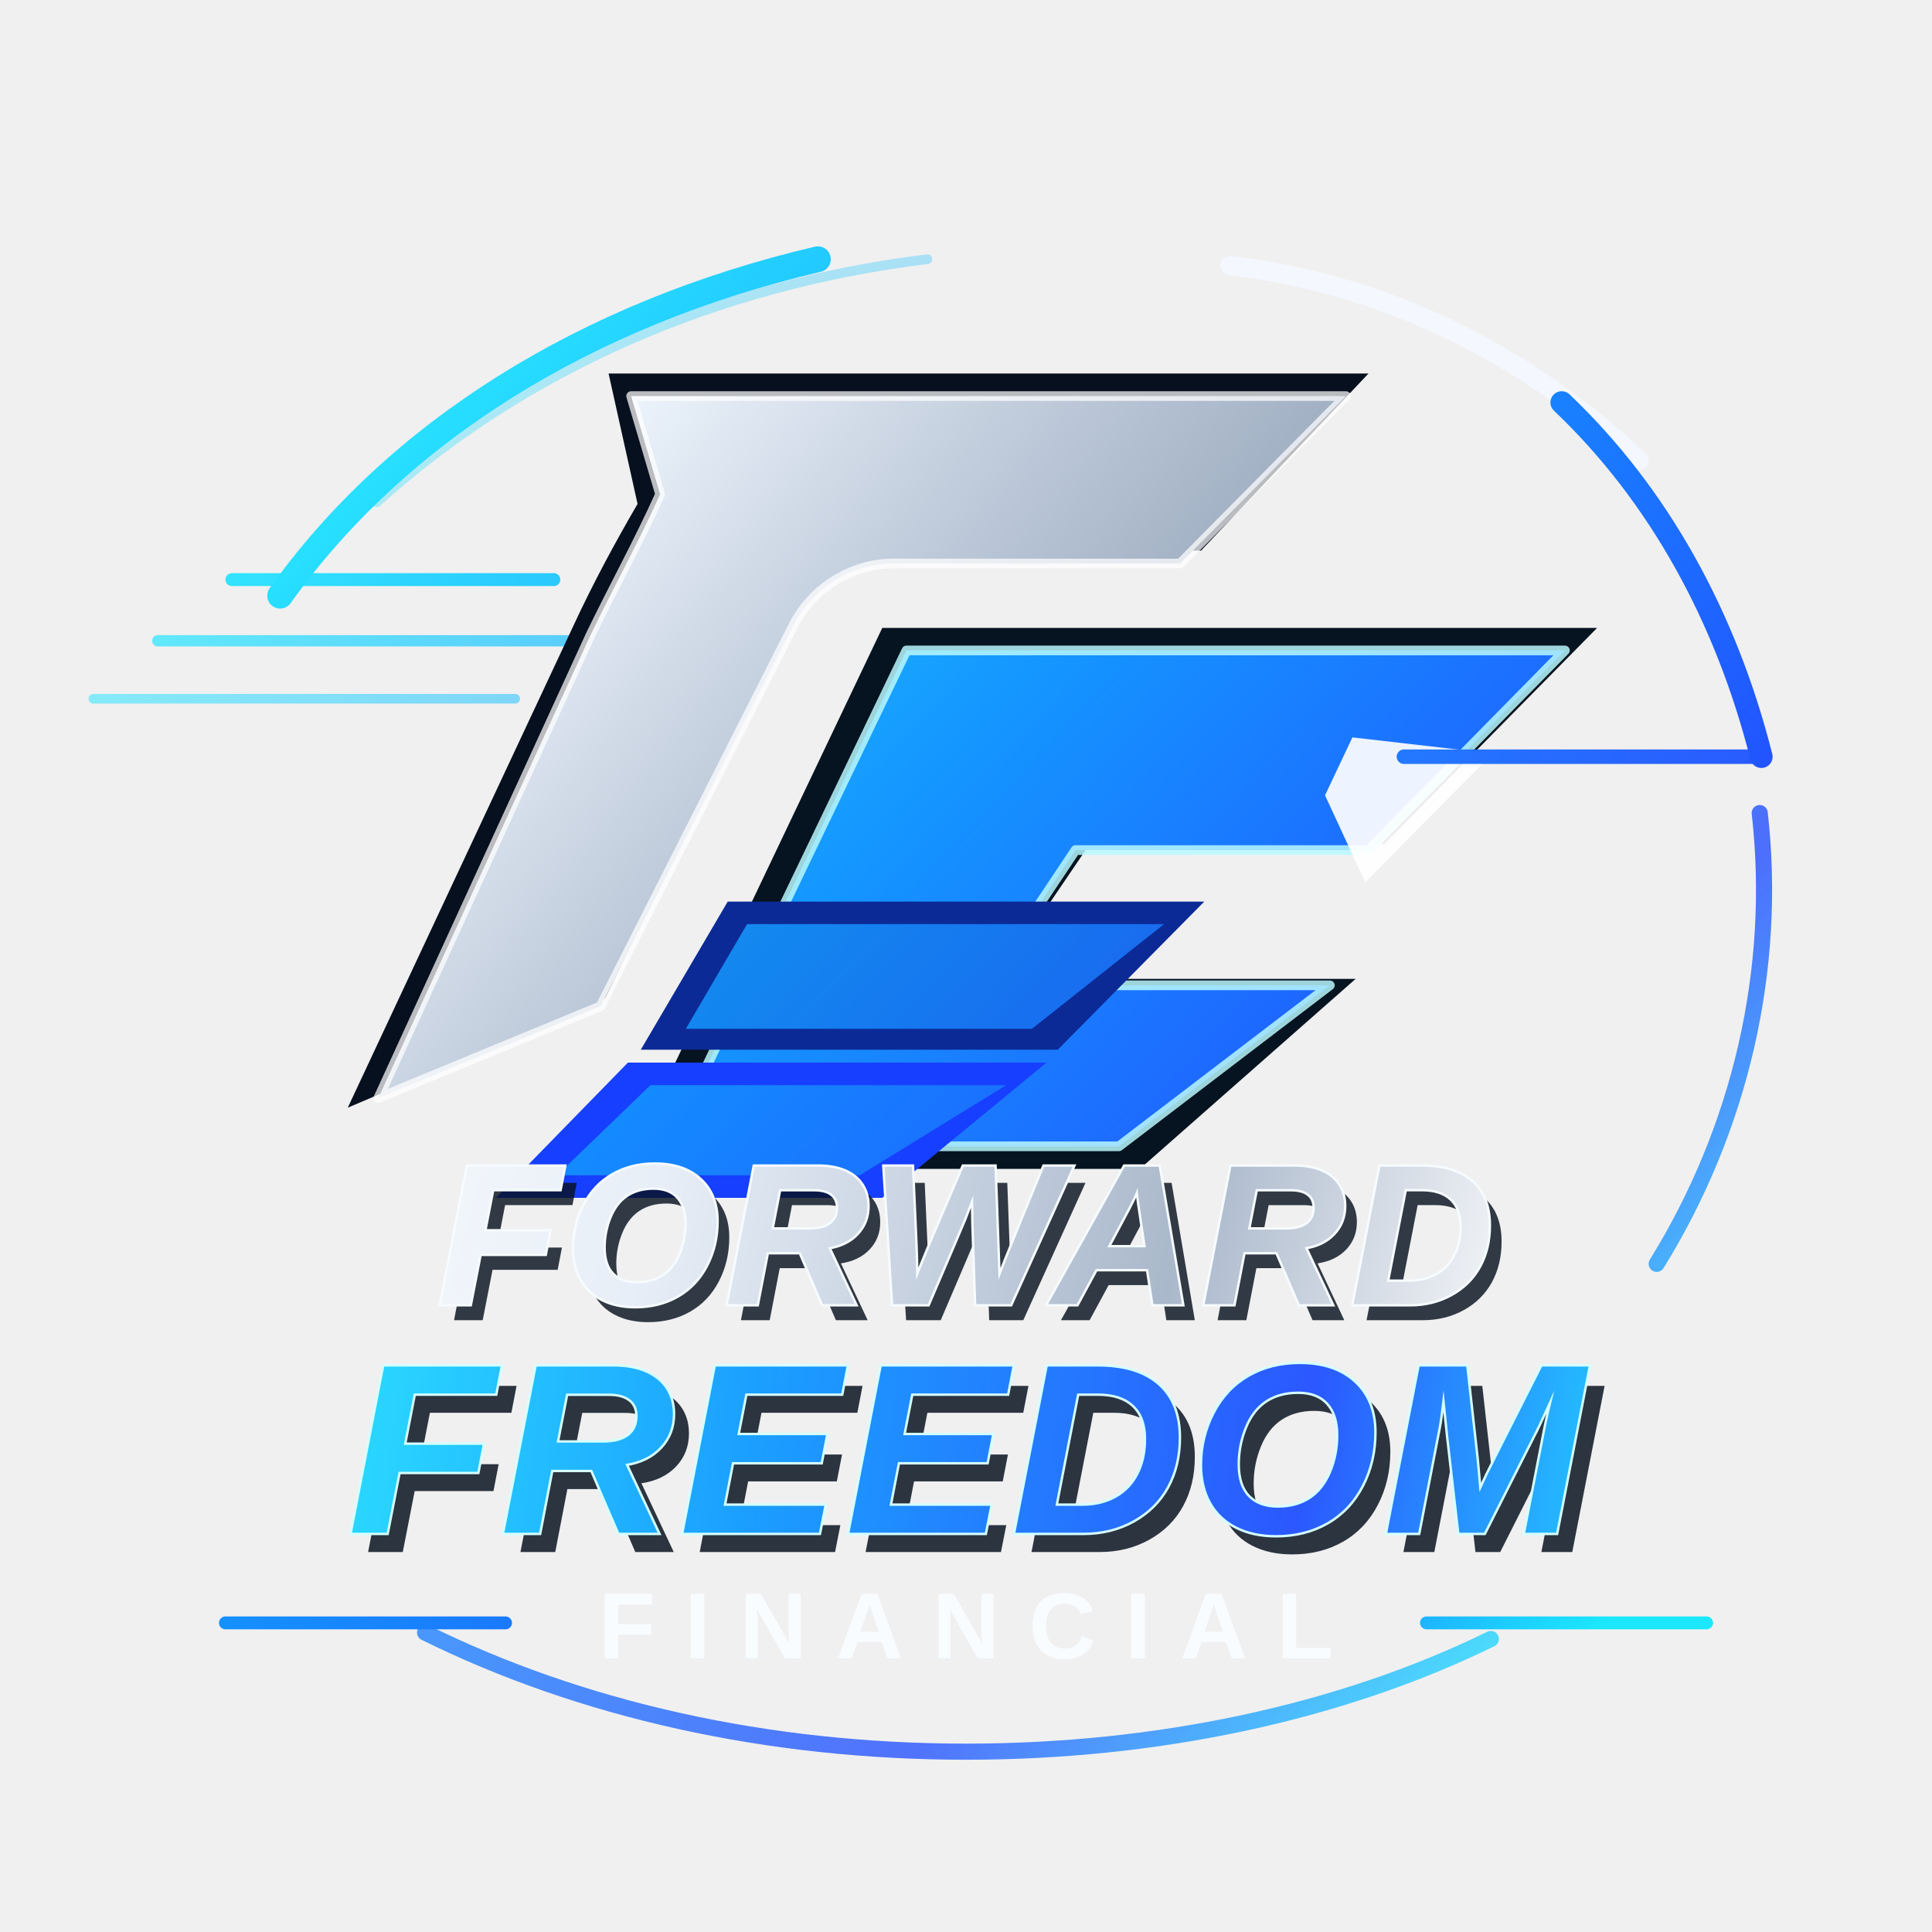
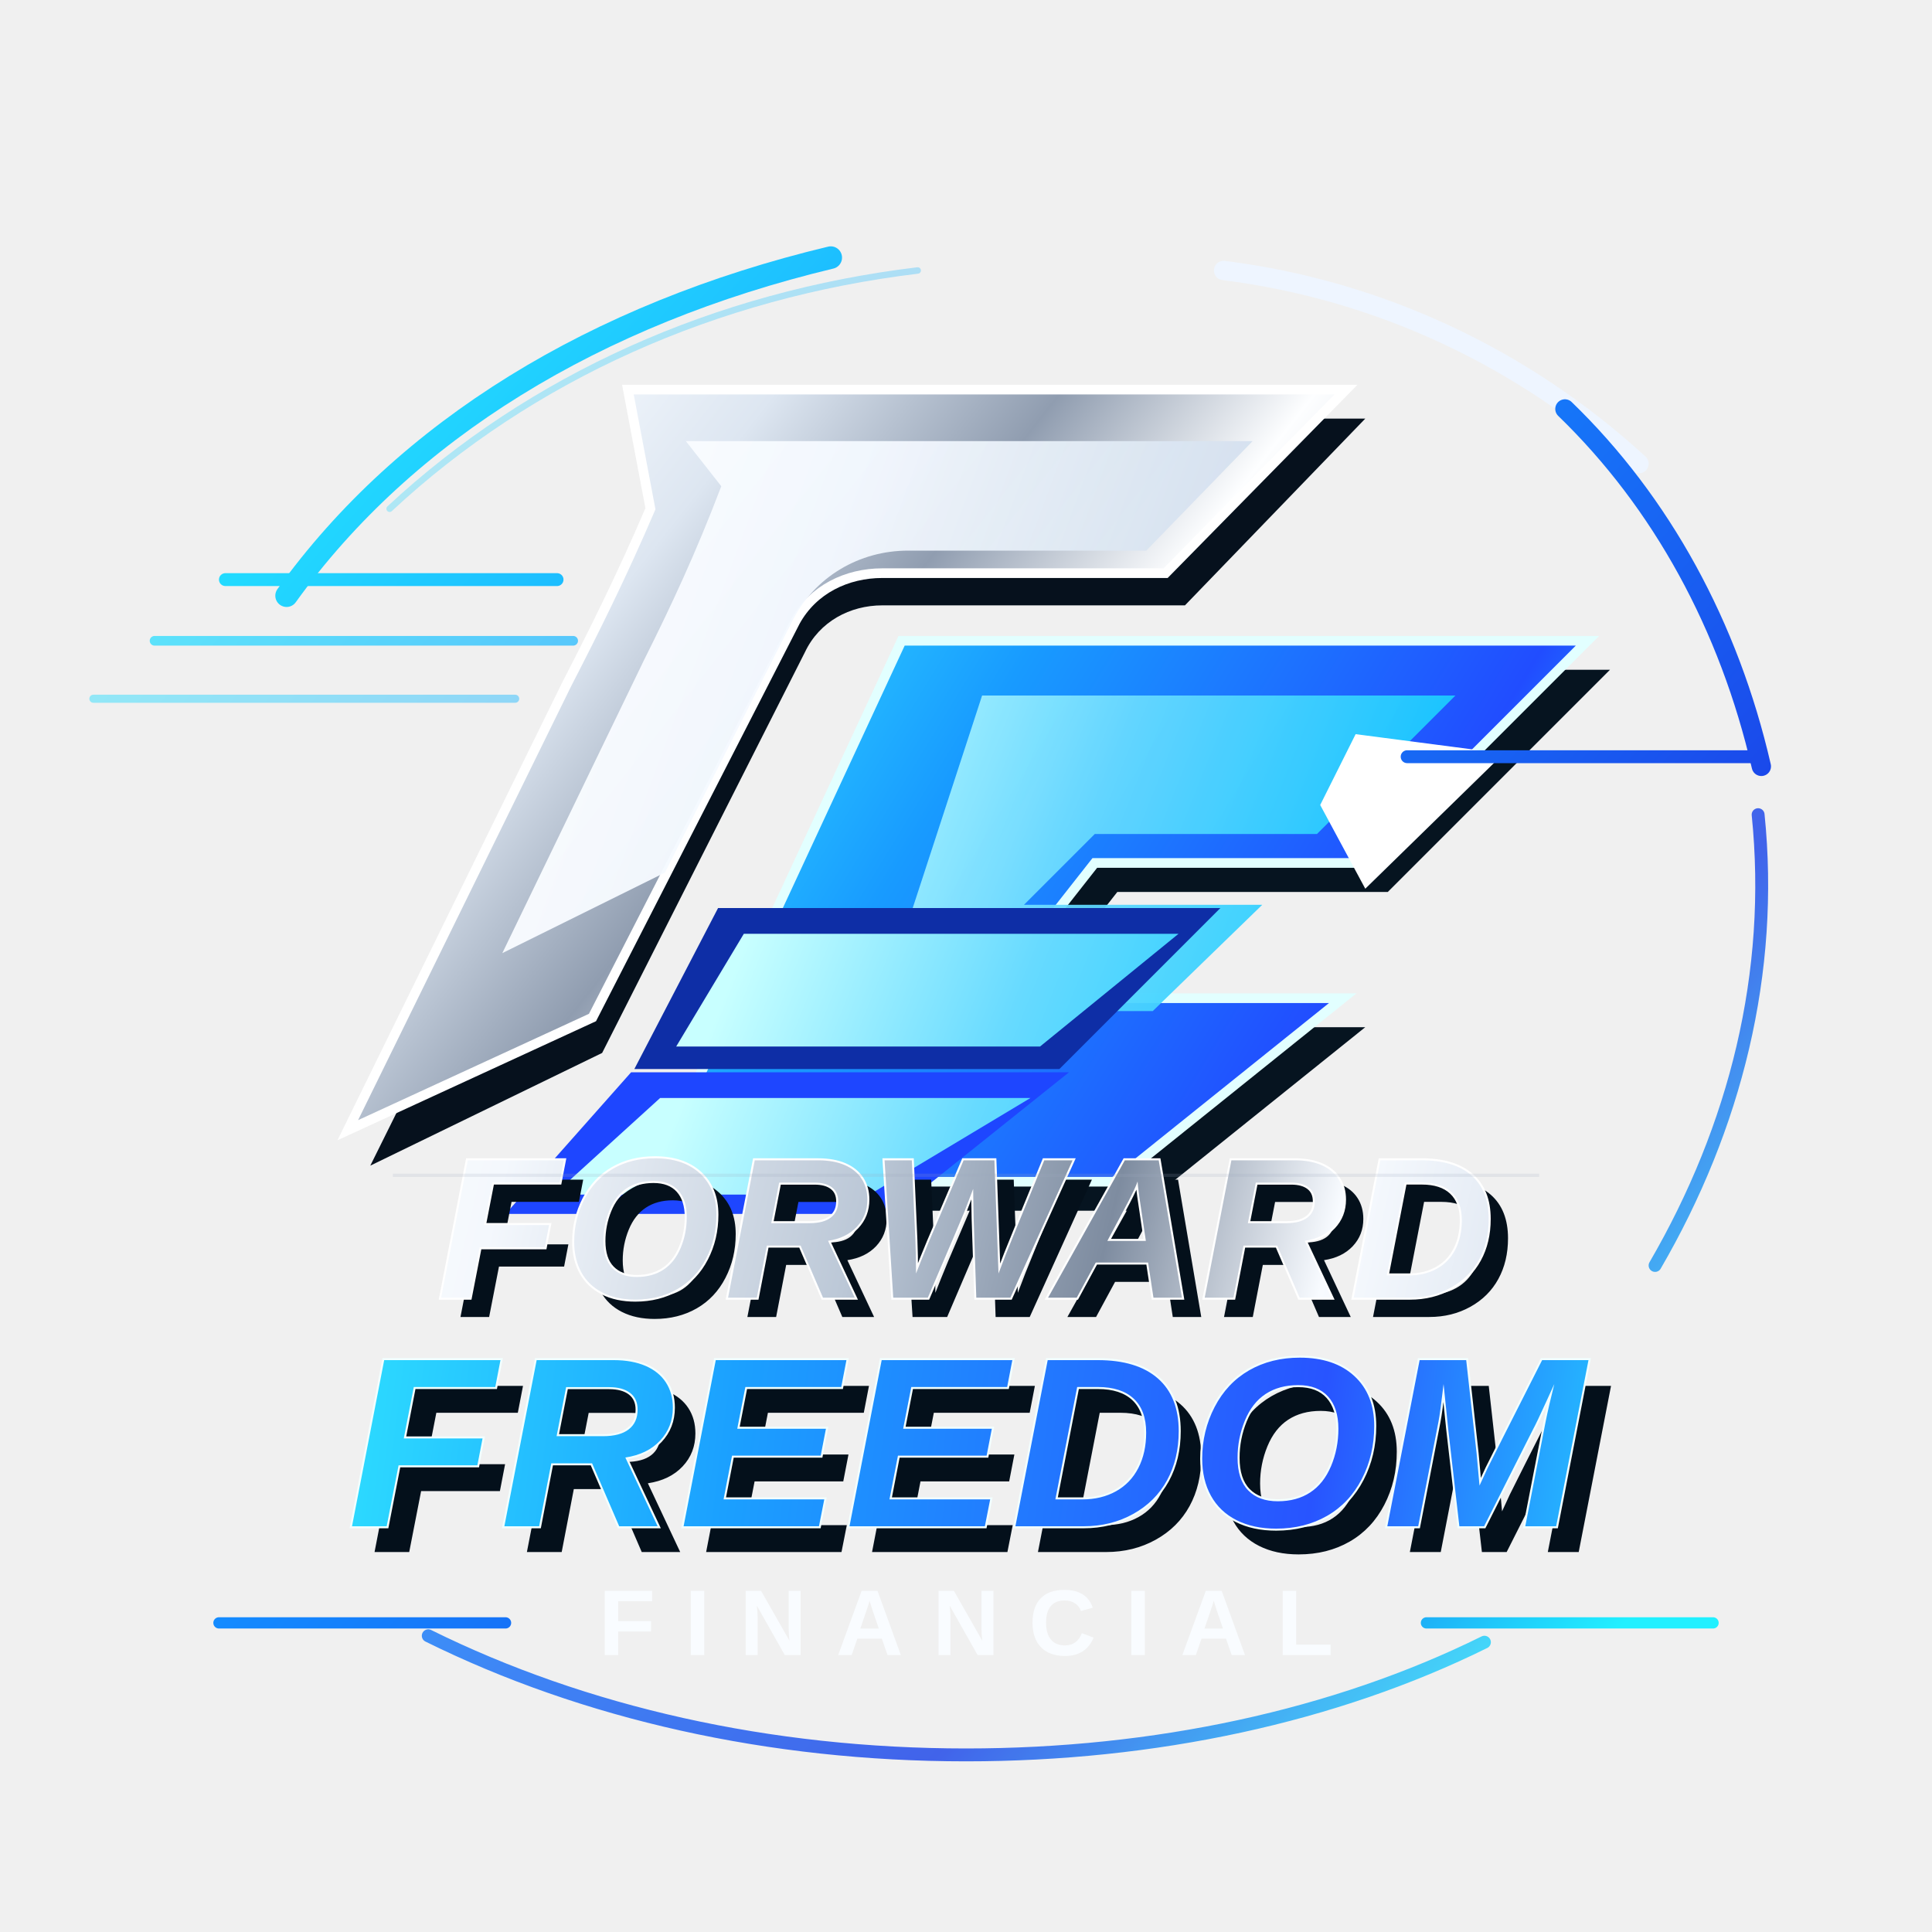
<svg xmlns="http://www.w3.org/2000/svg" width="1200" height="1200" viewBox="0 0 1200 1200" fill="none" shape-rendering="geometricPrecision" text-rendering="geometricPrecision">
  <defs>
-     <linearGradient id="ff-blue" x1="192" y1="204" x2="1012" y2="980" gradientUnits="userSpaceOnUse">
-       <stop offset="0" stop-color="#2CF1FF" />
-       <stop offset="0.42" stop-color="#1496FF" />
-       <stop offset="0.78" stop-color="#234EFF" />
-       <stop offset="1" stop-color="#1BE8FF" />
-     </linearGradient>
-     <linearGradient id="ff-silver" x1="214" y1="188" x2="760" y2="622" gradientUnits="userSpaceOnUse">
+     <linearGradient id="chrome" x1="232" y1="184" x2="842" y2="664" gradientUnits="userSpaceOnUse">
      <stop offset="0" stop-color="#FFFFFF" />
-       <stop offset="0.24" stop-color="#EEF5FD" />
-       <stop offset="0.56" stop-color="#BCC8D8" />
-       <stop offset="0.82" stop-color="#98A7BC" />
-       <stop offset="1" stop-color="#F7FBFF" />
-     </linearGradient>
-     <linearGradient id="ff-silver-text" x1="114" y1="720" x2="932" y2="934" gradientUnits="userSpaceOnUse">
-       <stop offset="0" stop-color="#FFFFFF" />
-       <stop offset="0.34" stop-color="#E7EEF7" />
-       <stop offset="0.72" stop-color="#AAB8CB" />
+       <stop offset="0.14" stop-color="#F7FBFF" />
+       <stop offset="0.3" stop-color="#DDE6F1" />
+       <stop offset="0.48" stop-color="#909DB0" />
+       <stop offset="0.64" stop-color="#FDFEFF" />
+       <stop offset="0.84" stop-color="#B5C0D0" />
      <stop offset="1" stop-color="#FFFFFF" />
    </linearGradient>
-     <linearGradient id="ff-blue-text" x1="126" y1="850" x2="1068" y2="978" gradientUnits="userSpaceOnUse">
-       <stop offset="0" stop-color="#30EDFF" />
-       <stop offset="0.36" stop-color="#1B9FFF" />
-       <stop offset="0.72" stop-color="#2B58FF" />
-       <stop offset="1" stop-color="#20F2FF" />
+     <linearGradient id="chrome-highlight" x1="326" y1="238" x2="742" y2="392" gradientUnits="userSpaceOnUse">
+       <stop offset="0" stop-color="#FFFFFF" />
+       <stop offset="0.48" stop-color="#F4F9FF" />
+       <stop offset="1" stop-color="#D4E0EE" />
+     </linearGradient>
+     <linearGradient id="lux-blue" x1="372" y1="376" x2="982" y2="748" gradientUnits="userSpaceOnUse">
+       <stop offset="0" stop-color="#3CF1FF" />
+       <stop offset="0.34" stop-color="#189BFF" />
+       <stop offset="0.72" stop-color="#214DFF" />
+       <stop offset="1" stop-color="#27EFFF" />
+     </linearGradient>
+     <linearGradient id="lux-blue-highlight" x1="522" y1="438" x2="882" y2="582" gradientUnits="userSpaceOnUse">
+       <stop offset="0" stop-color="#C8FFFF" />
+       <stop offset="0.44" stop-color="#67DAFF" />
+       <stop offset="1" stop-color="#0CC8FF" />
+     </linearGradient>
+     <linearGradient id="ring-blue" x1="180" y1="192" x2="1036" y2="968" gradientUnits="userSpaceOnUse">
+       <stop offset="0" stop-color="#25EAFF" />
+       <stop offset="0.44" stop-color="#148BFF" />
+       <stop offset="0.78" stop-color="#1B44E9" />
+       <stop offset="1" stop-color="#20F0FF" />
+     </linearGradient>
+     <linearGradient id="text-silver" x1="116" y1="736" x2="944" y2="932" gradientUnits="userSpaceOnUse">
+       <stop offset="0" stop-color="#FFFFFF" />
+       <stop offset="0.22" stop-color="#F4F8FD" />
+       <stop offset="0.48" stop-color="#BCC8D7" />
+       <stop offset="0.66" stop-color="#7E8CA0" />
+       <stop offset="0.82" stop-color="#F8FBFF" />
+       <stop offset="1" stop-color="#D9E2EE" />
+     </linearGradient>
+     <linearGradient id="text-blue" x1="132" y1="858" x2="1076" y2="978" gradientUnits="userSpaceOnUse">
+       <stop offset="0" stop-color="#33F0FF" />
+       <stop offset="0.34" stop-color="#1BA0FF" />
+       <stop offset="0.72" stop-color="#2854FF" />
+       <stop offset="1" stop-color="#22F0FF" />
    </linearGradient>
  </defs>
-   <path d="M174 370C246 269 363 195 508 161" stroke="url(#ff-blue)" stroke-width="16" stroke-linecap="round" />
-   <path d="M234 312C326 229 445 177 576 161" stroke="url(#ff-blue)" stroke-opacity="0.34" stroke-width="6" stroke-linecap="round" />
-   <path d="M764 165C858 176 946 218 1018 286" stroke="#F4F8FF" stroke-width="12" stroke-linecap="round" opacity="0.94" />
-   <path d="M970 250C1030 307 1072 383 1094 470" stroke="url(#ff-blue)" stroke-width="14" stroke-linecap="round" />
-   <path d="M1093 505C1104 602 1081 701 1029 785" stroke="url(#ff-blue)" stroke-width="10" stroke-linecap="round" opacity="0.8" />
-   <path d="M264 1014C361 1062 477 1088 600 1088C718 1088 832 1064 926 1018" stroke="url(#ff-blue)" stroke-width="10" stroke-linecap="round" opacity="0.78" />
-   <path d="M144 360H344" stroke="url(#ff-blue)" stroke-width="8" stroke-linecap="round" opacity="0.95" />
-   <path d="M98 398H354" stroke="url(#ff-blue)" stroke-width="7" stroke-linecap="round" opacity="0.72" />
-   <path d="M58 434H320" stroke="url(#ff-blue)" stroke-width="6" stroke-linecap="round" opacity="0.54" />
-   <path d="M378 232H850L746 342H548C526 342 506 354 495 373L376 620L216 688L356 389C368 363 382 337 396 313L378 232Z" fill="#07101E" />
-   <path d="M392 246H836L733 350H555C529 350 505 365 493 388L373 625L235 682L367 394C381 365 397 336 410 307L392 246Z" fill="url(#ff-silver)" stroke="#FFFFFF" stroke-opacity="0.72" stroke-width="6" stroke-linejoin="round" />
-   <path d="M548 390H992L860 524H677L620 608H842L708 726H388L548 390Z" fill="#061320" />
-   <path d="M563 404H972L850 528H668L612 612H826L695 712H415L563 404Z" fill="url(#ff-blue)" stroke="#B9FAFF" stroke-opacity="0.84" stroke-width="6" stroke-linejoin="round" />
-   <path d="M452 560H748L657 652H398L452 560Z" fill="#0C2A96" />
-   <path d="M464 574H723L641 639H426L464 574Z" fill="url(#ff-blue)" opacity="0.84" />
-   <path d="M390 660H650L548 744H308L390 660Z" fill="#173FFF" />
-   <path d="M404 674H625L534 730H346L404 674Z" fill="url(#ff-blue)" opacity="0.86" />
-   <path d="M840 458L927 468L848 548L823 494L840 458Z" fill="#FFFFFF" opacity="0.92" />
-   <path d="M872 470H1088" stroke="url(#ff-blue)" stroke-width="9" stroke-linecap="round" opacity="0.96" />
-   <g transform="translate(0 12)">
-     <text x="608" y="808" text-anchor="middle" font-family="Arial Black, Arial, sans-serif" font-size="124" font-weight="900" font-style="italic" letter-spacing="3" fill="#07111F" opacity="0.82">
+   <path d="M178 370C252 267 370 195 516 160" stroke="url(#ring-blue)" stroke-width="14" stroke-linecap="round" />
+   <path d="M242 316C330 234 445 183 570 168" stroke="url(#ring-blue)" stroke-width="4" stroke-linecap="round" opacity="0.32" />
+   <path d="M760 168C856 180 946 222 1018 288" stroke="#EEF5FF" stroke-width="12" stroke-linecap="round" />
+   <path d="M972 254C1032 312 1074 389 1094 476" stroke="url(#ring-blue)" stroke-width="12" stroke-linecap="round" />
+   <path d="M1092 506C1102 604 1078 700 1028 786" stroke="url(#ring-blue)" stroke-width="8" stroke-linecap="round" opacity="0.82" />
+   <path d="M266 1016C363 1064 478 1090 600 1090C717 1090 829 1066 922 1020" stroke="url(#ring-blue)" stroke-width="8" stroke-linecap="round" opacity="0.82" />
+   <path d="M140 360H346" stroke="url(#ring-blue)" stroke-width="8" stroke-linecap="round" />
+   <path d="M96 398H356" stroke="url(#ring-blue)" stroke-width="6" stroke-linecap="round" opacity="0.72" />
+   <path d="M58 434H320" stroke="url(#ring-blue)" stroke-width="5" stroke-linecap="round" opacity="0.46" />
+   <path d="M404 260H848L736 376H548C528 376 509 386 500 405L374 654L230 724L364 454C381 420 396 388 415 350L404 260Z" fill="#06111D" />
+   <path d="M390 242H836L724 356H548C526 356 505 366 494 386L368 632L216 702L352 425C369 392 386 358 404 316L390 242Z" fill="url(#chrome)" stroke="#FFFFFF" stroke-width="6" stroke-linejoin="miter" />
+   <path d="M426 274H778L712 342H564C534 342 506 358 492 386L413 542L312 592L400 410C417 376 432 344 448 302L426 274Z" fill="url(#chrome-highlight)" opacity="0.96" />
+   <path d="M576 416H1000L862 554H694L628 638H848L706 752H418L576 416Z" fill="#061420" />
+   <path d="M560 398H986L848 536H680L614 620H834L692 734H404L560 398Z" fill="url(#lux-blue)" stroke="#E2FFFF" stroke-width="6" stroke-linejoin="miter" />
+   <path d="M610 432H904L818 518H680L636 562H784L716 628H546L610 432Z" fill="url(#lux-blue-highlight)" opacity="0.94" />
+   <path d="M446 564H758L658 664H394L446 564Z" fill="#0E2EA6" />
+   <path d="M462 580H732L646 650H420L462 580Z" fill="url(#lux-blue-highlight)" />
+   <path d="M392 666H664L554 754H314L392 666Z" fill="#1E46FF" />
+   <path d="M410 682H640L540 742H344L410 682Z" fill="url(#lux-blue-highlight)" />
+   <path d="M842 456L934 468L848 552L820 500L842 456Z" fill="#FFFFFF" />
+   <path d="M874 470H1092" stroke="url(#ring-blue)" stroke-width="8" stroke-linecap="round" />
+   <g transform="translate(0 10)">
+     <text x="612" y="808" text-anchor="middle" font-family="Arial Black, Arial, sans-serif" font-size="124" font-weight="900" font-style="italic" letter-spacing="3" fill="#04101B">
      FORWARD
    </text>
-     <text x="600" y="798" text-anchor="middle" font-family="Arial Black, Arial, sans-serif" font-size="124" font-weight="900" font-style="italic" letter-spacing="3" fill="url(#ff-silver-text)" stroke="#F6FBFF" stroke-width="3" paint-order="stroke fill">
+     <text x="600" y="796" text-anchor="middle" font-family="Arial Black, Arial, sans-serif" font-size="124" font-weight="900" font-style="italic" letter-spacing="3" fill="url(#text-silver)" stroke="#FFFFFF" stroke-width="2.5" paint-order="stroke fill">
      FORWARD
    </text>
-     <text x="610" y="952" text-anchor="middle" font-family="Arial Black, Arial, sans-serif" font-size="150" font-weight="900" font-style="italic" letter-spacing="3" fill="#07111F" opacity="0.84">
+     <path d="M244 720H956" stroke="#9CA9BD" stroke-width="2" opacity="0.18" />
+     <text x="614" y="954" text-anchor="middle" font-family="Arial Black, Arial, sans-serif" font-size="150" font-weight="900" font-style="italic" letter-spacing="3" fill="#04101B">
      FREEDOM
    </text>
-     <text x="600" y="940" text-anchor="middle" font-family="Arial Black, Arial, sans-serif" font-size="150" font-weight="900" font-style="italic" letter-spacing="3" fill="url(#ff-blue-text)" stroke="#D5FFFF" stroke-width="3" paint-order="stroke fill">
+     <text x="600" y="938" text-anchor="middle" font-family="Arial Black, Arial, sans-serif" font-size="150" font-weight="900" font-style="italic" letter-spacing="3" fill="url(#text-blue)" stroke="#F2FFFF" stroke-width="2.5" paint-order="stroke fill">
      FREEDOM
    </text>
-     <path d="M140 996H314" stroke="url(#ff-blue)" stroke-width="8" stroke-linecap="round" />
-     <path d="M886 996H1060" stroke="url(#ff-blue)" stroke-width="8" stroke-linecap="round" />
+     <path d="M136 998H314" stroke="url(#ring-blue)" stroke-width="7" stroke-linecap="round" />
+     <path d="M886 998H1064" stroke="url(#ring-blue)" stroke-width="7" stroke-linecap="round" />
    <text x="600" y="1018" text-anchor="middle" font-family="Arial, sans-serif" font-size="58" font-weight="800" letter-spacing="18" fill="#F9FCFF">
      FINANCIAL
    </text>
  </g>
</svg>
